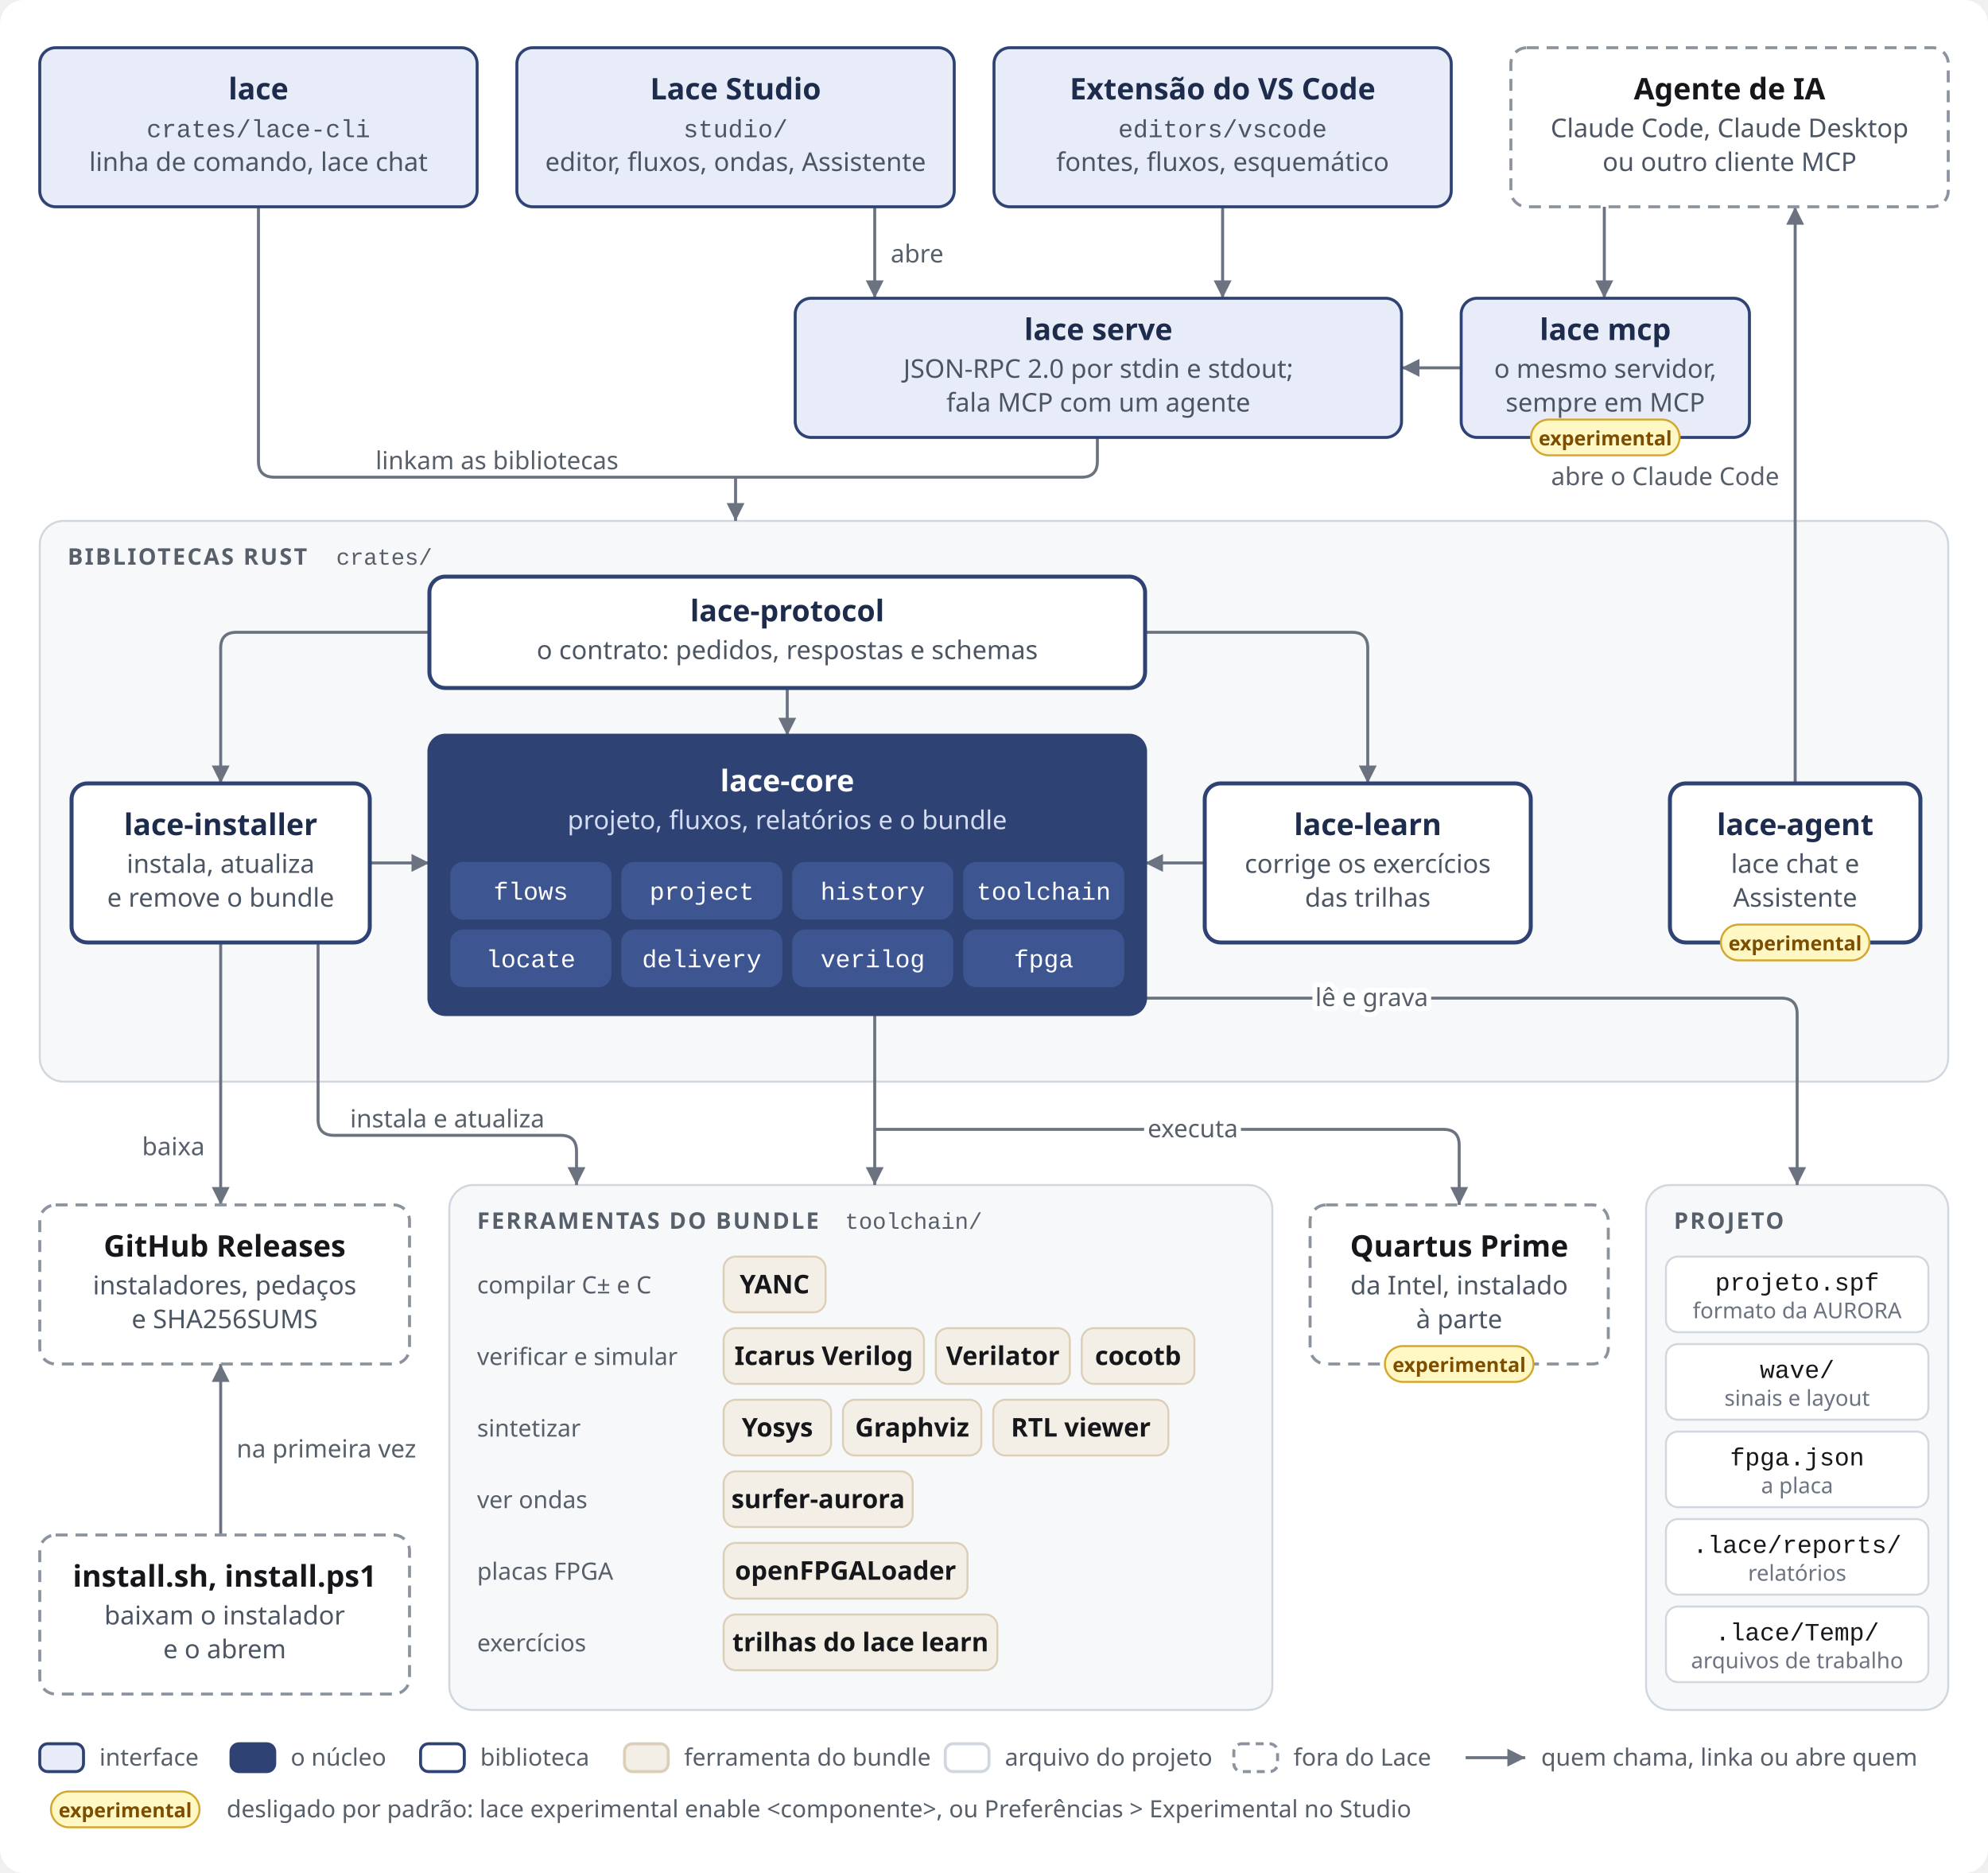
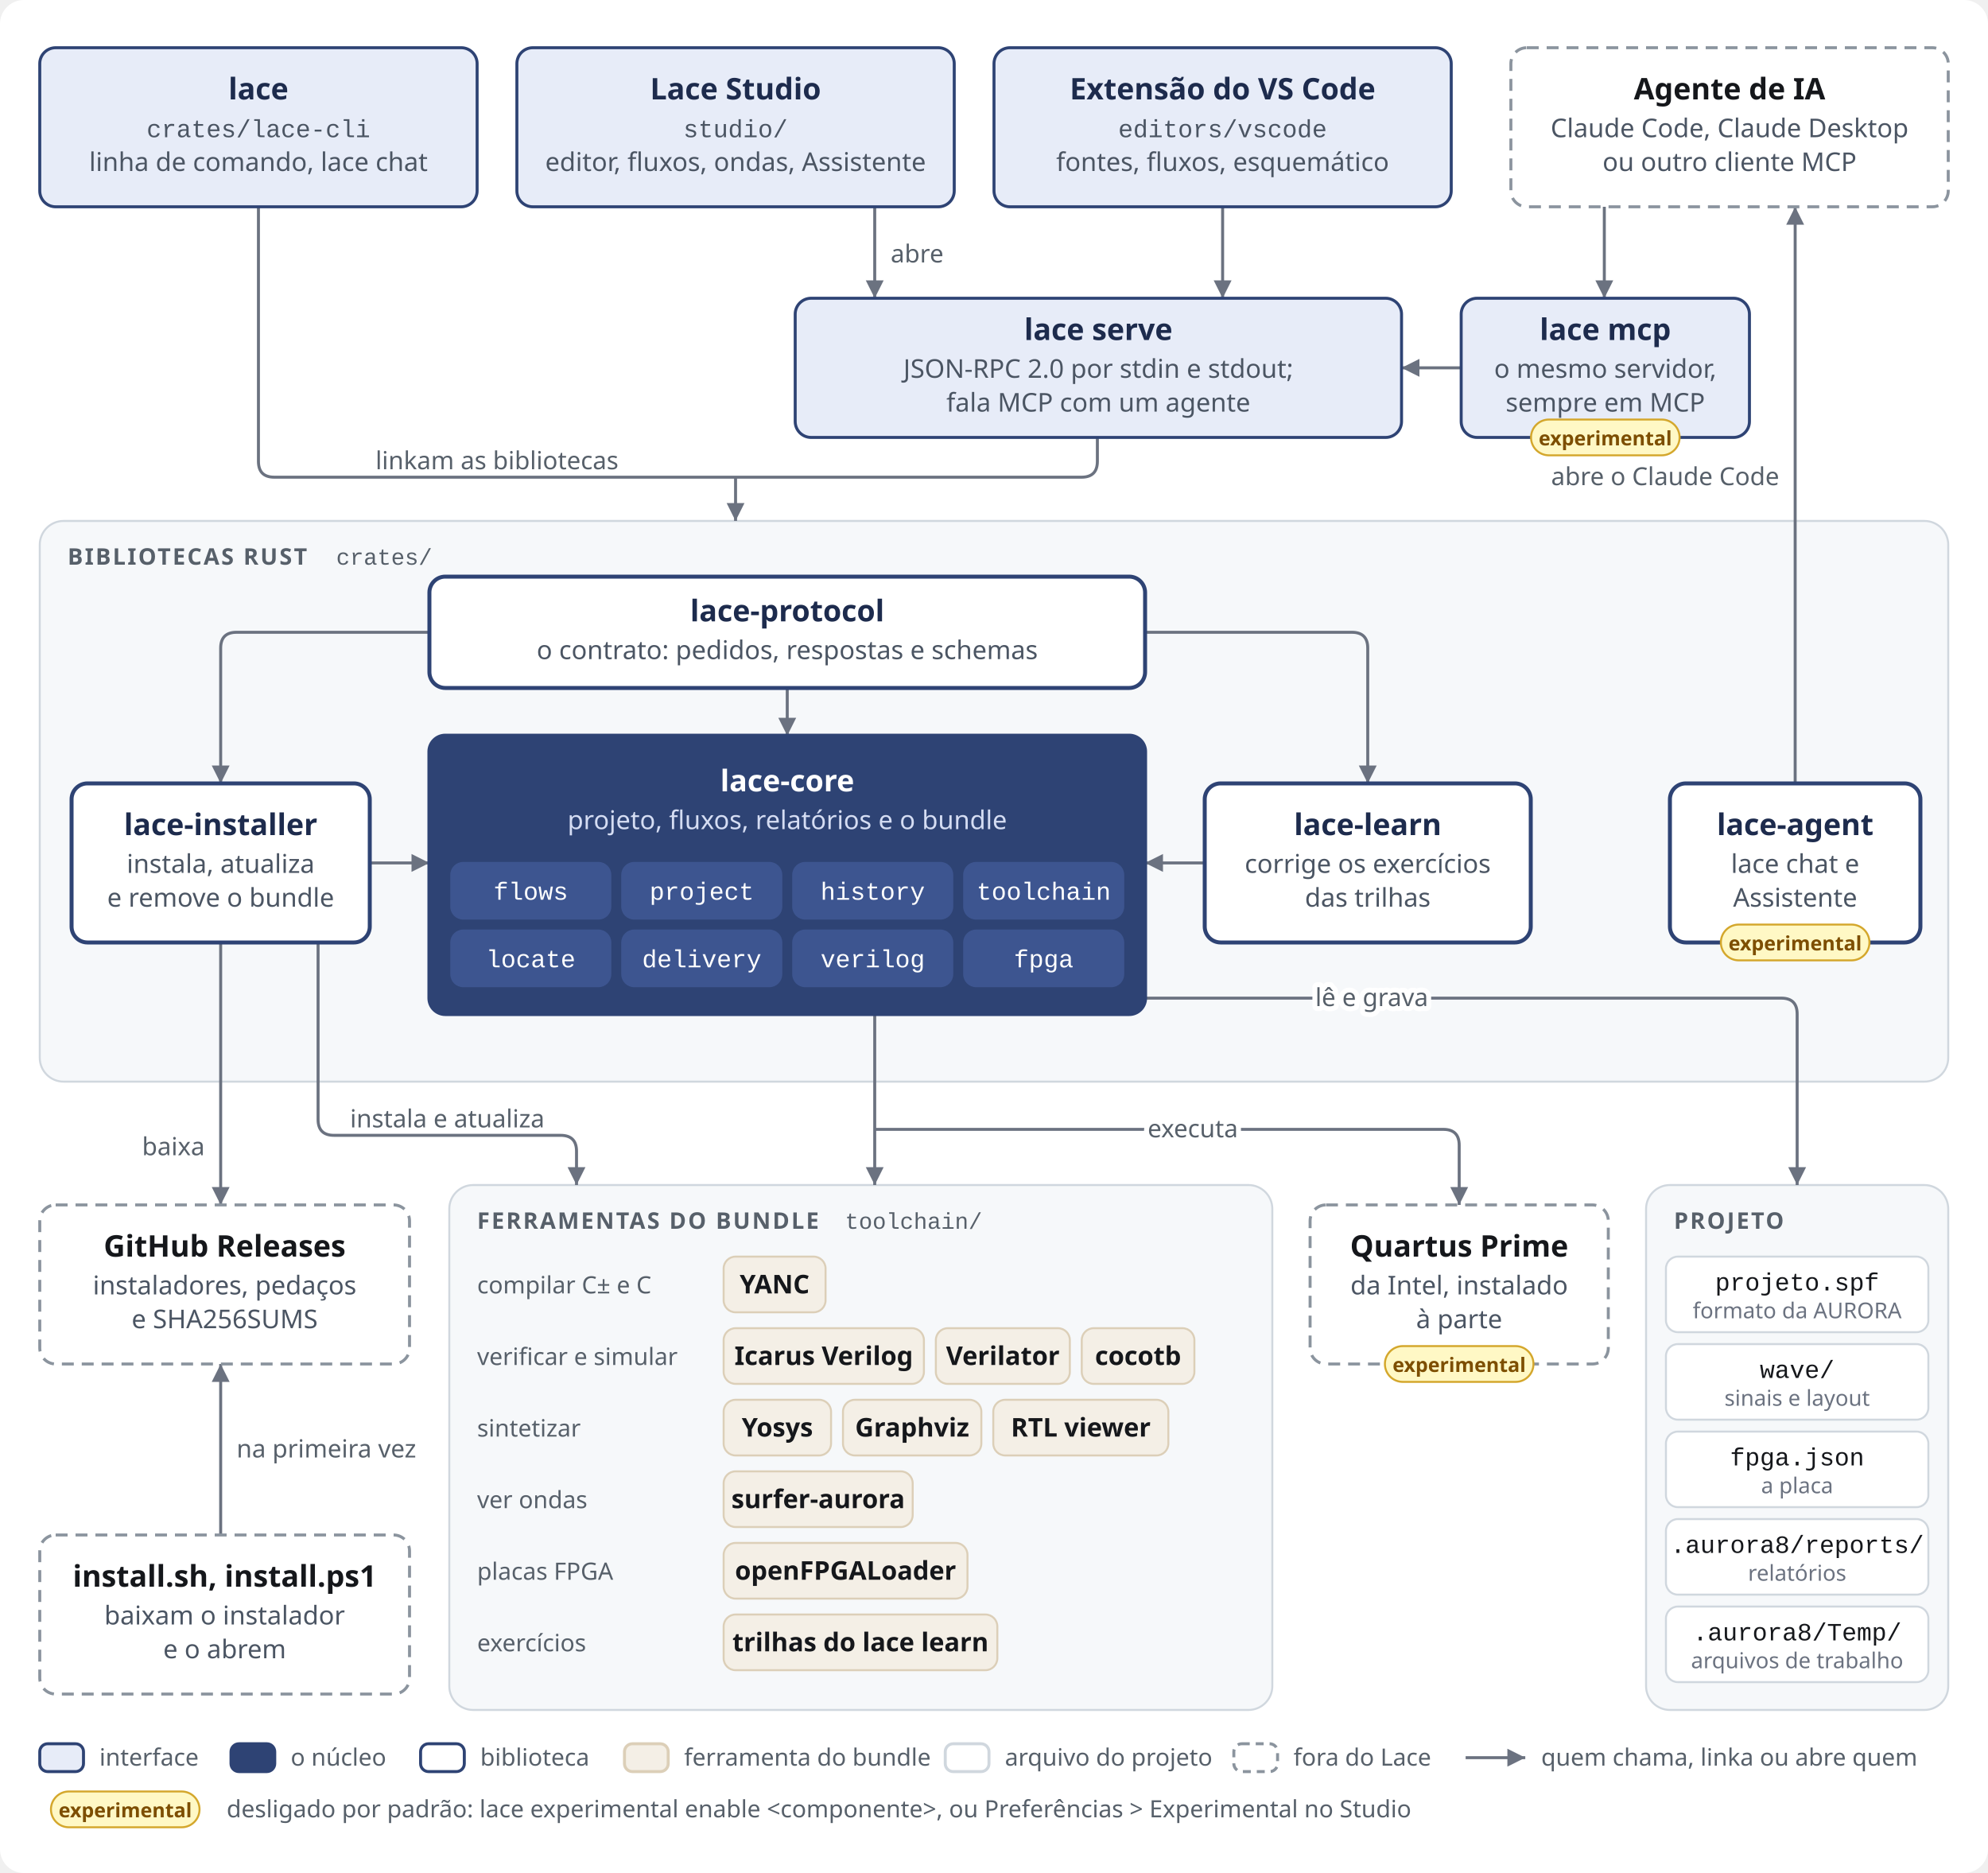
<svg xmlns="http://www.w3.org/2000/svg" width="1000" height="942" viewBox="0 0 1000 942" role="img" aria-labelledby="titulo descricao">
  <defs>
    <marker id="seta" viewBox="0 0 10 10" refX="10" refY="5" markerWidth="9" markerHeight="9" markerUnits="userSpaceOnUse" orient="auto">
      <path d="M0,0 L10,5 L0,10 z" fill="#6b7280" />
    </marker>
  </defs>
  <rect width="1000" height="942" rx="12" fill="#ffffff" />
  <rect x="20" y="262" width="960" height="282" rx="12" fill="#f6f8fa" stroke="#d0d7de" />
  <text x="34" y="284" font-size="11.5" font-family="'Segoe UI', -apple-system, BlinkMacSystemFont, 'Noto Sans', Helvetica, Arial, sans-serif" fill="#57606a" text-anchor="start" font-weight="700" letter-spacing="0.08em">BIBLIOTECAS RUST</text>
  <text x="169.112" y="284" font-size="11.5" font-family="'Cascadia Mono', SFMono-Regular, Consolas, 'Liberation Mono', Menlo, monospace" fill="#57606a" text-anchor="start">crates/</text>
  <rect x="226" y="596" width="414" height="264" rx="12" fill="#f6f8fa" stroke="#d0d7de" />
  <text x="240" y="618" font-size="11.5" font-family="'Segoe UI', -apple-system, BlinkMacSystemFont, 'Noto Sans', Helvetica, Arial, sans-serif" fill="#57606a" text-anchor="start" font-weight="700" letter-spacing="0.08em">FERRAMENTAS DO BUNDLE</text>
  <text x="425.059" y="618" font-size="11.5" font-family="'Cascadia Mono', SFMono-Regular, Consolas, 'Liberation Mono', Menlo, monospace" fill="#57606a" text-anchor="start">toolchain/</text>
  <rect x="828" y="596" width="152" height="264" rx="12" fill="#f6f8fa" stroke="#d0d7de" />
  <text x="842" y="618" font-size="11.5" font-family="'Segoe UI', -apple-system, BlinkMacSystemFont, 'Noto Sans', Helvetica, Arial, sans-serif" fill="#57606a" text-anchor="start" font-weight="700" letter-spacing="0.08em">PROJETO</text>
  <path d="M440,104 L440,150" fill="none" stroke="#6b7280" stroke-width="1.5" stroke-linejoin="round" marker-end="url(#seta)" />
  <path d="M615,104 L615,150" fill="none" stroke="#6b7280" stroke-width="1.5" stroke-linejoin="round" marker-end="url(#seta)" />
  <path d="M807,104 L807,150" fill="none" stroke="#6b7280" stroke-width="1.5" stroke-linejoin="round" marker-end="url(#seta)" />
  <path d="M735,185 L705,185" fill="none" stroke="#6b7280" stroke-width="1.5" stroke-linejoin="round" marker-end="url(#seta)" />
  <path d="M130,104 L130,232 Q130,240 138,240 L370,240" fill="none" stroke="#6b7280" stroke-width="1.5" stroke-linejoin="round" />
  <path d="M552,220 L552,232 Q552,240 544,240 L370,240" fill="none" stroke="#6b7280" stroke-width="1.5" stroke-linejoin="round" />
  <path d="M370,240 L370,262" fill="none" stroke="#6b7280" stroke-width="1.5" stroke-linejoin="round" marker-end="url(#seta)" />
  <path d="M186,434 L216,434" fill="none" stroke="#6b7280" stroke-width="1.5" stroke-linejoin="round" marker-end="url(#seta)" />
  <path d="M606,434 L576,434" fill="none" stroke="#6b7280" stroke-width="1.5" stroke-linejoin="round" marker-end="url(#seta)" />
  <path d="M396,346 L396,370" fill="none" stroke="#6b7280" stroke-width="1.5" stroke-linejoin="round" marker-end="url(#seta)" />
  <path d="M216,318 L119,318 Q111,318 111,326 L111,394" fill="none" stroke="#6b7280" stroke-width="1.5" stroke-linejoin="round" marker-end="url(#seta)" />
  <path d="M576,318 L680,318 Q688,318 688,326 L688,394" fill="none" stroke="#6b7280" stroke-width="1.5" stroke-linejoin="round" marker-end="url(#seta)" />
  <path d="M903,394 L903,104" fill="none" stroke="#6b7280" stroke-width="1.5" stroke-linejoin="round" marker-end="url(#seta)" />
  <path d="M111,474 L111,606" fill="none" stroke="#6b7280" stroke-width="1.5" stroke-linejoin="round" marker-end="url(#seta)" />
  <path d="M111,772 L111,686" fill="none" stroke="#6b7280" stroke-width="1.5" stroke-linejoin="round" marker-end="url(#seta)" />
  <path d="M160,474 L160,563 Q160,571 168,571 L282,571 Q290,571 290,579 L290,596" fill="none" stroke="#6b7280" stroke-width="1.5" stroke-linejoin="round" marker-end="url(#seta)" />
  <path d="M440,510 L440,596" fill="none" stroke="#6b7280" stroke-width="1.5" stroke-linejoin="round" marker-end="url(#seta)" />
  <path d="M440,568 L726,568 Q734,568 734,576 L734,606" fill="none" stroke="#6b7280" stroke-width="1.5" stroke-linejoin="round" marker-end="url(#seta)" />
  <path d="M576,502 L896,502 Q904,502 904,510 L904,596" fill="none" stroke="#6b7280" stroke-width="1.5" stroke-linejoin="round" marker-end="url(#seta)" />
  <path d="M737.24,884 L767.24,884" fill="none" stroke="#6b7280" stroke-width="1.5" stroke-linejoin="round" marker-end="url(#seta)" />
  <rect x="20" y="24" width="220" height="80" rx="8" fill="#e7ecf8" stroke="#2e4374" stroke-width="1.5" />
  <text x="130" y="50" font-size="15" font-family="'Segoe UI', -apple-system, BlinkMacSystemFont, 'Noto Sans', Helvetica, Arial, sans-serif" fill="#1d2b4d" text-anchor="middle" font-weight="600">lace</text>
  <text x="130" y="69" font-size="12.5" font-family="'Cascadia Mono', SFMono-Regular, Consolas, 'Liberation Mono', Menlo, monospace" fill="#4b5563" text-anchor="middle">crates/lace-cli</text>
  <text x="130" y="86" font-size="13" font-family="'Segoe UI', -apple-system, BlinkMacSystemFont, 'Noto Sans', Helvetica, Arial, sans-serif" fill="#4b5563" text-anchor="middle">linha de comando, lace chat</text>
  <rect x="260" y="24" width="220" height="80" rx="8" fill="#e7ecf8" stroke="#2e4374" stroke-width="1.5" />
  <text x="370" y="50" font-size="15" font-family="'Segoe UI', -apple-system, BlinkMacSystemFont, 'Noto Sans', Helvetica, Arial, sans-serif" fill="#1d2b4d" text-anchor="middle" font-weight="600">Lace Studio</text>
  <text x="370" y="69" font-size="12.5" font-family="'Cascadia Mono', SFMono-Regular, Consolas, 'Liberation Mono', Menlo, monospace" fill="#4b5563" text-anchor="middle">studio/</text>
  <text x="370" y="86" font-size="13" font-family="'Segoe UI', -apple-system, BlinkMacSystemFont, 'Noto Sans', Helvetica, Arial, sans-serif" fill="#4b5563" text-anchor="middle">editor, fluxos, ondas, Assistente</text>
  <rect x="500" y="24" width="230" height="80" rx="8" fill="#e7ecf8" stroke="#2e4374" stroke-width="1.5" />
  <text x="615" y="50" font-size="15" font-family="'Segoe UI', -apple-system, BlinkMacSystemFont, 'Noto Sans', Helvetica, Arial, sans-serif" fill="#1d2b4d" text-anchor="middle" font-weight="600">Extensão do VS Code</text>
  <text x="615" y="69" font-size="12.5" font-family="'Cascadia Mono', SFMono-Regular, Consolas, 'Liberation Mono', Menlo, monospace" fill="#4b5563" text-anchor="middle">editors/vscode</text>
  <text x="615" y="86" font-size="13" font-family="'Segoe UI', -apple-system, BlinkMacSystemFont, 'Noto Sans', Helvetica, Arial, sans-serif" fill="#4b5563" text-anchor="middle">fontes, fluxos, esquemático</text>
  <rect x="760" y="24" width="220" height="80" rx="8" fill="#ffffff" stroke="#8b949e" stroke-width="1.5" stroke-dasharray="6 4" />
  <text x="870" y="50" font-size="15" font-family="'Segoe UI', -apple-system, BlinkMacSystemFont, 'Noto Sans', Helvetica, Arial, sans-serif" fill="#15171b" text-anchor="middle" font-weight="600">Agente de IA</text>
  <text x="870" y="69" font-size="13" font-family="'Segoe UI', -apple-system, BlinkMacSystemFont, 'Noto Sans', Helvetica, Arial, sans-serif" fill="#4b5563" text-anchor="middle">Claude Code, Claude Desktop</text>
  <text x="870" y="86" font-size="13" font-family="'Segoe UI', -apple-system, BlinkMacSystemFont, 'Noto Sans', Helvetica, Arial, sans-serif" fill="#4b5563" text-anchor="middle">ou outro cliente MCP</text>
  <rect x="400" y="150" width="305" height="70" rx="8" fill="#e7ecf8" stroke="#2e4374" stroke-width="1.5" />
  <text x="552.5" y="171" font-size="15" font-family="'Segoe UI', -apple-system, BlinkMacSystemFont, 'Noto Sans', Helvetica, Arial, sans-serif" fill="#1d2b4d" text-anchor="middle" font-weight="600">lace serve</text>
  <text x="552.5" y="190" font-size="13" font-family="'Segoe UI', -apple-system, BlinkMacSystemFont, 'Noto Sans', Helvetica, Arial, sans-serif" fill="#4b5563" text-anchor="middle">JSON-RPC 2.0 por stdin e stdout;</text>
  <text x="552.5" y="207" font-size="13" font-family="'Segoe UI', -apple-system, BlinkMacSystemFont, 'Noto Sans', Helvetica, Arial, sans-serif" fill="#4b5563" text-anchor="middle">fala MCP com um agente</text>
  <rect x="735" y="150" width="145" height="70" rx="8" fill="#e7ecf8" stroke="#2e4374" stroke-width="1.5" />
  <text x="807.5" y="171" font-size="15" font-family="'Segoe UI', -apple-system, BlinkMacSystemFont, 'Noto Sans', Helvetica, Arial, sans-serif" fill="#1d2b4d" text-anchor="middle" font-weight="600">lace mcp</text>
  <text x="807.5" y="190" font-size="13" font-family="'Segoe UI', -apple-system, BlinkMacSystemFont, 'Noto Sans', Helvetica, Arial, sans-serif" fill="#4b5563" text-anchor="middle">o mesmo servidor,</text>
  <text x="807.5" y="207" font-size="13" font-family="'Segoe UI', -apple-system, BlinkMacSystemFont, 'Noto Sans', Helvetica, Arial, sans-serif" fill="#4b5563" text-anchor="middle">sempre em MCP</text>
  <rect x="770.131" y="211" width="74.738" height="18" rx="9" fill="#fff8c5" stroke="#d4a72c" />
  <text x="807.5" y="224" font-size="10" font-family="'Segoe UI', -apple-system, BlinkMacSystemFont, 'Noto Sans', Helvetica, Arial, sans-serif" fill="#7d4e00" text-anchor="middle" font-weight="600">experimental</text>
  <rect x="216" y="290" width="360" height="56" rx="8" fill="#ffffff" stroke="#2e4374" stroke-width="2" />
  <text x="396" y="312.5" font-size="15" font-family="'Segoe UI', -apple-system, BlinkMacSystemFont, 'Noto Sans', Helvetica, Arial, sans-serif" fill="#1d2b4d" text-anchor="middle" font-weight="600">lace-protocol</text>
  <text x="396" y="331.5" font-size="13" font-family="'Segoe UI', -apple-system, BlinkMacSystemFont, 'Noto Sans', Helvetica, Arial, sans-serif" fill="#4b5563" text-anchor="middle">o contrato: pedidos, respostas e schemas</text>
  <rect x="36" y="394" width="150" height="80" rx="8" fill="#ffffff" stroke="#2e4374" stroke-width="2" />
  <text x="111" y="420" font-size="15" font-family="'Segoe UI', -apple-system, BlinkMacSystemFont, 'Noto Sans', Helvetica, Arial, sans-serif" fill="#1d2b4d" text-anchor="middle" font-weight="600">lace-installer</text>
  <text x="111" y="439" font-size="13" font-family="'Segoe UI', -apple-system, BlinkMacSystemFont, 'Noto Sans', Helvetica, Arial, sans-serif" fill="#4b5563" text-anchor="middle">instala, atualiza</text>
  <text x="111" y="456" font-size="13" font-family="'Segoe UI', -apple-system, BlinkMacSystemFont, 'Noto Sans', Helvetica, Arial, sans-serif" fill="#4b5563" text-anchor="middle">e remove o bundle</text>
  <rect x="216" y="370" width="360" height="140" rx="8" fill="#2e4374" stroke="#2e4374" stroke-width="2" />
  <text x="396" y="398" font-size="15" font-family="'Segoe UI', -apple-system, BlinkMacSystemFont, 'Noto Sans', Helvetica, Arial, sans-serif" fill="#ffffff" text-anchor="middle" font-weight="600">lace-core</text>
  <text x="396" y="417" font-size="13" font-family="'Segoe UI', -apple-system, BlinkMacSystemFont, 'Noto Sans', Helvetica, Arial, sans-serif" fill="#d5ddf3" text-anchor="middle">projeto, fluxos, relatórios e o bundle</text>
  <rect x="227" y="434" width="80" height="28" rx="6" fill="#3d5590" stroke="#3d5590" />
  <text x="267" y="452.5" font-size="12.5" font-family="'Cascadia Mono', SFMono-Regular, Consolas, 'Liberation Mono', Menlo, monospace" fill="#ffffff" text-anchor="middle">flows</text>
  <rect x="313" y="434" width="80" height="28" rx="6" fill="#3d5590" stroke="#3d5590" />
  <text x="353" y="452.5" font-size="12.5" font-family="'Cascadia Mono', SFMono-Regular, Consolas, 'Liberation Mono', Menlo, monospace" fill="#ffffff" text-anchor="middle">project</text>
  <rect x="399" y="434" width="80" height="28" rx="6" fill="#3d5590" stroke="#3d5590" />
  <text x="439" y="452.5" font-size="12.5" font-family="'Cascadia Mono', SFMono-Regular, Consolas, 'Liberation Mono', Menlo, monospace" fill="#ffffff" text-anchor="middle">history</text>
  <rect x="485" y="434" width="80" height="28" rx="6" fill="#3d5590" stroke="#3d5590" />
  <text x="525" y="452.5" font-size="12.5" font-family="'Cascadia Mono', SFMono-Regular, Consolas, 'Liberation Mono', Menlo, monospace" fill="#ffffff" text-anchor="middle">toolchain</text>
  <rect x="227" y="468" width="80" height="28" rx="6" fill="#3d5590" stroke="#3d5590" />
  <text x="267" y="486.5" font-size="12.5" font-family="'Cascadia Mono', SFMono-Regular, Consolas, 'Liberation Mono', Menlo, monospace" fill="#ffffff" text-anchor="middle">locate</text>
  <rect x="313" y="468" width="80" height="28" rx="6" fill="#3d5590" stroke="#3d5590" />
  <text x="353" y="486.5" font-size="12.5" font-family="'Cascadia Mono', SFMono-Regular, Consolas, 'Liberation Mono', Menlo, monospace" fill="#ffffff" text-anchor="middle">delivery</text>
  <rect x="399" y="468" width="80" height="28" rx="6" fill="#3d5590" stroke="#3d5590" />
  <text x="439" y="486.5" font-size="12.5" font-family="'Cascadia Mono', SFMono-Regular, Consolas, 'Liberation Mono', Menlo, monospace" fill="#ffffff" text-anchor="middle">verilog</text>
  <rect x="485" y="468" width="80" height="28" rx="6" fill="#3d5590" stroke="#3d5590" />
  <text x="525" y="486.5" font-size="12.5" font-family="'Cascadia Mono', SFMono-Regular, Consolas, 'Liberation Mono', Menlo, monospace" fill="#ffffff" text-anchor="middle">fpga</text>
  <rect x="606" y="394" width="164" height="80" rx="8" fill="#ffffff" stroke="#2e4374" stroke-width="2" />
  <text x="688" y="420" font-size="15" font-family="'Segoe UI', -apple-system, BlinkMacSystemFont, 'Noto Sans', Helvetica, Arial, sans-serif" fill="#1d2b4d" text-anchor="middle" font-weight="600">lace-learn</text>
  <text x="688" y="439" font-size="13" font-family="'Segoe UI', -apple-system, BlinkMacSystemFont, 'Noto Sans', Helvetica, Arial, sans-serif" fill="#4b5563" text-anchor="middle">corrige os exercícios</text>
  <text x="688" y="456" font-size="13" font-family="'Segoe UI', -apple-system, BlinkMacSystemFont, 'Noto Sans', Helvetica, Arial, sans-serif" fill="#4b5563" text-anchor="middle">das trilhas</text>
  <rect x="840" y="394" width="126" height="80" rx="8" fill="#ffffff" stroke="#2e4374" stroke-width="2" />
  <text x="903" y="420" font-size="15" font-family="'Segoe UI', -apple-system, BlinkMacSystemFont, 'Noto Sans', Helvetica, Arial, sans-serif" fill="#1d2b4d" text-anchor="middle" font-weight="600">lace-agent</text>
  <text x="903" y="439" font-size="13" font-family="'Segoe UI', -apple-system, BlinkMacSystemFont, 'Noto Sans', Helvetica, Arial, sans-serif" fill="#4b5563" text-anchor="middle">lace chat e</text>
  <text x="903" y="456" font-size="13" font-family="'Segoe UI', -apple-system, BlinkMacSystemFont, 'Noto Sans', Helvetica, Arial, sans-serif" fill="#4b5563" text-anchor="middle">Assistente</text>
  <rect x="865.631" y="465" width="74.738" height="18" rx="9" fill="#fff8c5" stroke="#d4a72c" />
  <text x="903" y="478" font-size="10" font-family="'Segoe UI', -apple-system, BlinkMacSystemFont, 'Noto Sans', Helvetica, Arial, sans-serif" fill="#7d4e00" text-anchor="middle" font-weight="600">experimental</text>
  <rect x="20" y="606" width="186" height="80" rx="8" fill="#ffffff" stroke="#8b949e" stroke-width="1.5" stroke-dasharray="6 4" />
  <text x="113" y="632" font-size="15" font-family="'Segoe UI', -apple-system, BlinkMacSystemFont, 'Noto Sans', Helvetica, Arial, sans-serif" fill="#15171b" text-anchor="middle" font-weight="600">GitHub Releases</text>
  <text x="113" y="651" font-size="13" font-family="'Segoe UI', -apple-system, BlinkMacSystemFont, 'Noto Sans', Helvetica, Arial, sans-serif" fill="#4b5563" text-anchor="middle">instaladores, pedaços</text>
  <text x="113" y="668" font-size="13" font-family="'Segoe UI', -apple-system, BlinkMacSystemFont, 'Noto Sans', Helvetica, Arial, sans-serif" fill="#4b5563" text-anchor="middle">e SHA256SUMS</text>
  <rect x="20" y="772" width="186" height="80" rx="8" fill="#ffffff" stroke="#8b949e" stroke-width="1.5" stroke-dasharray="6 4" />
  <text x="113" y="798" font-size="15" font-family="'Segoe UI', -apple-system, BlinkMacSystemFont, 'Noto Sans', Helvetica, Arial, sans-serif" fill="#15171b" text-anchor="middle" font-weight="600">install.sh, install.ps1</text>
  <text x="113" y="817" font-size="13" font-family="'Segoe UI', -apple-system, BlinkMacSystemFont, 'Noto Sans', Helvetica, Arial, sans-serif" fill="#4b5563" text-anchor="middle">baixam o instalador</text>
  <text x="113" y="834" font-size="13" font-family="'Segoe UI', -apple-system, BlinkMacSystemFont, 'Noto Sans', Helvetica, Arial, sans-serif" fill="#4b5563" text-anchor="middle">e o abrem</text>
  <text x="240" y="650.5" font-size="12" font-family="'Segoe UI', -apple-system, BlinkMacSystemFont, 'Noto Sans', Helvetica, Arial, sans-serif" fill="#57606a" text-anchor="start">compilar C± e C</text>
  <rect x="364" y="632" width="51.277" height="28" rx="6" fill="#f4efe6" stroke="#dccfb8" />
  <text x="389.638" y="650.5" font-size="13" font-family="'Segoe UI', -apple-system, BlinkMacSystemFont, 'Noto Sans', Helvetica, Arial, sans-serif" fill="#15171b" text-anchor="middle" font-weight="600">YANC</text>
  <text x="240" y="686.5" font-size="12" font-family="'Segoe UI', -apple-system, BlinkMacSystemFont, 'Noto Sans', Helvetica, Arial, sans-serif" fill="#57606a" text-anchor="start">verificar e simular</text>
  <rect x="364" y="668" width="100.747" height="28" rx="6" fill="#f4efe6" stroke="#dccfb8" />
  <text x="414.374" y="686.5" font-size="13" font-family="'Segoe UI', -apple-system, BlinkMacSystemFont, 'Noto Sans', Helvetica, Arial, sans-serif" fill="#15171b" text-anchor="middle" font-weight="600">Icarus Verilog</text>
  <rect x="470.747" y="668" width="67.399" height="28" rx="6" fill="#f4efe6" stroke="#dccfb8" />
  <text x="504.447" y="686.5" font-size="13" font-family="'Segoe UI', -apple-system, BlinkMacSystemFont, 'Noto Sans', Helvetica, Arial, sans-serif" fill="#15171b" text-anchor="middle" font-weight="600">Verilator</text>
  <rect x="544.146" y="668" width="56.651" height="28" rx="6" fill="#f4efe6" stroke="#dccfb8" />
  <text x="572.472" y="686.5" font-size="13" font-family="'Segoe UI', -apple-system, BlinkMacSystemFont, 'Noto Sans', Helvetica, Arial, sans-serif" fill="#15171b" text-anchor="middle" font-weight="600">cocotb</text>
  <text x="240" y="722.5" font-size="12" font-family="'Segoe UI', -apple-system, BlinkMacSystemFont, 'Noto Sans', Helvetica, Arial, sans-serif" fill="#57606a" text-anchor="start">sintetizar</text>
  <rect x="364" y="704" width="54.033" height="28" rx="6" fill="#f4efe6" stroke="#dccfb8" />
  <text x="391.016" y="722.5" font-size="13" font-family="'Segoe UI', -apple-system, BlinkMacSystemFont, 'Noto Sans', Helvetica, Arial, sans-serif" fill="#15171b" text-anchor="middle" font-weight="600">Yosys</text>
  <rect x="424.033" y="704" width="69.604" height="28" rx="6" fill="#f4efe6" stroke="#dccfb8" />
  <text x="458.835" y="722.5" font-size="13" font-family="'Segoe UI', -apple-system, BlinkMacSystemFont, 'Noto Sans', Helvetica, Arial, sans-serif" fill="#15171b" text-anchor="middle" font-weight="600">Graphviz</text>
  <rect x="499.637" y="704" width="88.069" height="28" rx="6" fill="#f4efe6" stroke="#dccfb8" />
  <text x="543.672" y="722.5" font-size="13" font-family="'Segoe UI', -apple-system, BlinkMacSystemFont, 'Noto Sans', Helvetica, Arial, sans-serif" fill="#15171b" text-anchor="middle" font-weight="600">RTL viewer</text>
  <text x="240" y="758.5" font-size="12" font-family="'Segoe UI', -apple-system, BlinkMacSystemFont, 'Noto Sans', Helvetica, Arial, sans-serif" fill="#57606a" text-anchor="start">ver ondas</text>
  <rect x="364" y="740" width="95.097" height="28" rx="6" fill="#f4efe6" stroke="#dccfb8" />
  <text x="411.549" y="758.5" font-size="13" font-family="'Segoe UI', -apple-system, BlinkMacSystemFont, 'Noto Sans', Helvetica, Arial, sans-serif" fill="#15171b" text-anchor="middle" font-weight="600">surfer-aurora</text>
  <text x="240" y="794.5" font-size="12" font-family="'Segoe UI', -apple-system, BlinkMacSystemFont, 'Noto Sans', Helvetica, Arial, sans-serif" fill="#57606a" text-anchor="start">placas FPGA</text>
  <rect x="364" y="776" width="122.657" height="28" rx="6" fill="#f4efe6" stroke="#dccfb8" />
  <text x="425.329" y="794.5" font-size="13" font-family="'Segoe UI', -apple-system, BlinkMacSystemFont, 'Noto Sans', Helvetica, Arial, sans-serif" fill="#15171b" text-anchor="middle" font-weight="600">openFPGALoader</text>
  <text x="240" y="830.5" font-size="12" font-family="'Segoe UI', -apple-system, BlinkMacSystemFont, 'Noto Sans', Helvetica, Arial, sans-serif" fill="#57606a" text-anchor="start">exercícios</text>
  <rect x="364" y="812" width="137.677" height="28" rx="6" fill="#f4efe6" stroke="#dccfb8" />
  <text x="432.839" y="830.5" font-size="13" font-family="'Segoe UI', -apple-system, BlinkMacSystemFont, 'Noto Sans', Helvetica, Arial, sans-serif" fill="#15171b" text-anchor="middle" font-weight="600">trilhas do lace learn</text>
  <rect x="659" y="606" width="150" height="80" rx="8" fill="#ffffff" stroke="#8b949e" stroke-width="1.5" stroke-dasharray="6 4" />
  <text x="734" y="632" font-size="15" font-family="'Segoe UI', -apple-system, BlinkMacSystemFont, 'Noto Sans', Helvetica, Arial, sans-serif" fill="#15171b" text-anchor="middle" font-weight="600">Quartus Prime</text>
  <text x="734" y="651" font-size="13" font-family="'Segoe UI', -apple-system, BlinkMacSystemFont, 'Noto Sans', Helvetica, Arial, sans-serif" fill="#4b5563" text-anchor="middle">da Intel, instalado</text>
  <text x="734" y="668" font-size="13" font-family="'Segoe UI', -apple-system, BlinkMacSystemFont, 'Noto Sans', Helvetica, Arial, sans-serif" fill="#4b5563" text-anchor="middle">à parte</text>
  <rect x="696.631" y="677" width="74.738" height="18" rx="9" fill="#fff8c5" stroke="#d4a72c" />
  <text x="734" y="690" font-size="10" font-family="'Segoe UI', -apple-system, BlinkMacSystemFont, 'Noto Sans', Helvetica, Arial, sans-serif" fill="#7d4e00" text-anchor="middle" font-weight="600">experimental</text>
  <rect x="838" y="632" width="132" height="38" rx="6" fill="#ffffff" stroke="#d0d7de" />
  <text x="904" y="649" font-size="12.5" font-family="'Cascadia Mono', SFMono-Regular, Consolas, 'Liberation Mono', Menlo, monospace" fill="#15171b" text-anchor="middle">projeto.spf</text>
  <text x="904" y="663" font-size="11" font-family="'Segoe UI', -apple-system, BlinkMacSystemFont, 'Noto Sans', Helvetica, Arial, sans-serif" fill="#6b7280" text-anchor="middle">formato da AURORA</text>
  <rect x="838" y="676" width="132" height="38" rx="6" fill="#ffffff" stroke="#d0d7de" />
  <text x="904" y="693" font-size="12.5" font-family="'Cascadia Mono', SFMono-Regular, Consolas, 'Liberation Mono', Menlo, monospace" fill="#15171b" text-anchor="middle">wave/</text>
  <text x="904" y="707" font-size="11" font-family="'Segoe UI', -apple-system, BlinkMacSystemFont, 'Noto Sans', Helvetica, Arial, sans-serif" fill="#6b7280" text-anchor="middle">sinais e layout</text>
  <rect x="838" y="720" width="132" height="38" rx="6" fill="#ffffff" stroke="#d0d7de" />
  <text x="904" y="737" font-size="12.5" font-family="'Cascadia Mono', SFMono-Regular, Consolas, 'Liberation Mono', Menlo, monospace" fill="#15171b" text-anchor="middle">fpga.json</text>
  <text x="904" y="751" font-size="11" font-family="'Segoe UI', -apple-system, BlinkMacSystemFont, 'Noto Sans', Helvetica, Arial, sans-serif" fill="#6b7280" text-anchor="middle">a placa</text>
  <rect x="838" y="764" width="132" height="38" rx="6" fill="#ffffff" stroke="#d0d7de" />
-   <text x="904" y="781" font-size="12.5" font-family="'Cascadia Mono', SFMono-Regular, Consolas, 'Liberation Mono', Menlo, monospace" fill="#15171b" text-anchor="middle">.lace/reports/</text>
+   <text x="904" y="781" font-size="12.5" font-family="'Cascadia Mono', SFMono-Regular, Consolas, 'Liberation Mono', Menlo, monospace" fill="#15171b" text-anchor="middle">.aurora8/reports/</text>
  <text x="904" y="795" font-size="11" font-family="'Segoe UI', -apple-system, BlinkMacSystemFont, 'Noto Sans', Helvetica, Arial, sans-serif" fill="#6b7280" text-anchor="middle">relatórios</text>
  <rect x="838" y="808" width="132" height="38" rx="6" fill="#ffffff" stroke="#d0d7de" />
-   <text x="904" y="825" font-size="12.5" font-family="'Cascadia Mono', SFMono-Regular, Consolas, 'Liberation Mono', Menlo, monospace" fill="#15171b" text-anchor="middle">.lace/Temp/</text>
+   <text x="904" y="825" font-size="12.5" font-family="'Cascadia Mono', SFMono-Regular, Consolas, 'Liberation Mono', Menlo, monospace" fill="#15171b" text-anchor="middle">.aurora8/Temp/</text>
  <text x="904" y="839" font-size="11" font-family="'Segoe UI', -apple-system, BlinkMacSystemFont, 'Noto Sans', Helvetica, Arial, sans-serif" fill="#6b7280" text-anchor="middle">arquivos de trabalho</text>
  <rect x="20" y="877" width="22" height="14" rx="4" fill="#e7ecf8" stroke="#2e4374" stroke-width="1.5" />
  <text x="50" y="888" font-size="12" font-family="'Segoe UI', -apple-system, BlinkMacSystemFont, 'Noto Sans', Helvetica, Arial, sans-serif" fill="#57606a" text-anchor="start">interface</text>
  <rect x="116.2" y="877" width="22" height="14" rx="4" fill="#2e4374" stroke="#2e4374" stroke-width="1.5" />
  <text x="146.2" y="888" font-size="12" font-family="'Segoe UI', -apple-system, BlinkMacSystemFont, 'Noto Sans', Helvetica, Arial, sans-serif" fill="#57606a" text-anchor="start">o núcleo</text>
  <rect x="211.56" y="877" width="22" height="14" rx="4" fill="#ffffff" stroke="#2e4374" stroke-width="1.5" />
  <text x="241.56" y="888" font-size="12" font-family="'Segoe UI', -apple-system, BlinkMacSystemFont, 'Noto Sans', Helvetica, Arial, sans-serif" fill="#57606a" text-anchor="start">biblioteca</text>
  <rect x="314.12" y="877" width="22" height="14" rx="4" fill="#f4efe6" stroke="#dccfb8" stroke-width="1.5" />
  <text x="344.12" y="888" font-size="12" font-family="'Segoe UI', -apple-system, BlinkMacSystemFont, 'Noto Sans', Helvetica, Arial, sans-serif" fill="#57606a" text-anchor="start">ferramenta do bundle</text>
  <rect x="475.48" y="877" width="22" height="14" rx="4" fill="#ffffff" stroke="#d0d7de" stroke-width="1.5" />
  <text x="505.48" y="888" font-size="12" font-family="'Segoe UI', -apple-system, BlinkMacSystemFont, 'Noto Sans', Helvetica, Arial, sans-serif" fill="#57606a" text-anchor="start">arquivo do projeto</text>
  <rect x="620.64" y="877" width="22" height="14" rx="4" fill="#ffffff" stroke="#8b949e" stroke-width="1.5" stroke-dasharray="4 3" />
  <text x="650.64" y="888" font-size="12" font-family="'Segoe UI', -apple-system, BlinkMacSystemFont, 'Noto Sans', Helvetica, Arial, sans-serif" fill="#57606a" text-anchor="start">fora do Lace</text>
  <text x="775.24" y="888" font-size="12" font-family="'Segoe UI', -apple-system, BlinkMacSystemFont, 'Noto Sans', Helvetica, Arial, sans-serif" fill="#57606a" text-anchor="start">quem chama, linka ou abre quem</text>
  <rect x="25.631" y="901" width="74.738" height="18" rx="9" fill="#fff8c5" stroke="#d4a72c" />
  <text x="63" y="914" font-size="10" font-family="'Segoe UI', -apple-system, BlinkMacSystemFont, 'Noto Sans', Helvetica, Arial, sans-serif" fill="#7d4e00" text-anchor="middle" font-weight="600">experimental</text>
  <text x="114" y="914" font-size="12" font-family="'Segoe UI', -apple-system, BlinkMacSystemFont, 'Noto Sans', Helvetica, Arial, sans-serif" fill="#57606a" text-anchor="start">desligado por padrão: lace experimental enable &lt;componente&gt;, ou Preferências &gt; Experimental no Studio</text>
  <text x="448" y="132" font-size="12.5" font-family="'Segoe UI', -apple-system, BlinkMacSystemFont, 'Noto Sans', Helvetica, Arial, sans-serif" fill="#57606a" text-anchor="start" stroke="#ffffff" stroke-width="5" stroke-linejoin="round" paint-order="stroke">abre</text>
  <text x="250" y="236" font-size="12.5" font-family="'Segoe UI', -apple-system, BlinkMacSystemFont, 'Noto Sans', Helvetica, Arial, sans-serif" fill="#57606a" text-anchor="middle" stroke="#ffffff" stroke-width="5" stroke-linejoin="round" paint-order="stroke">linkam as bibliotecas</text>
  <text x="895" y="244" font-size="12.5" font-family="'Segoe UI', -apple-system, BlinkMacSystemFont, 'Noto Sans', Helvetica, Arial, sans-serif" fill="#57606a" text-anchor="end" stroke="#ffffff" stroke-width="5" stroke-linejoin="round" paint-order="stroke">abre o Claude Code</text>
  <text x="103" y="581" font-size="12.5" font-family="'Segoe UI', -apple-system, BlinkMacSystemFont, 'Noto Sans', Helvetica, Arial, sans-serif" fill="#57606a" text-anchor="end" stroke="#ffffff" stroke-width="5" stroke-linejoin="round" paint-order="stroke">baixa</text>
  <text x="119" y="733" font-size="12.5" font-family="'Segoe UI', -apple-system, BlinkMacSystemFont, 'Noto Sans', Helvetica, Arial, sans-serif" fill="#57606a" text-anchor="start" stroke="#ffffff" stroke-width="5" stroke-linejoin="round" paint-order="stroke">na primeira vez</text>
  <text x="225" y="567" font-size="12.5" font-family="'Segoe UI', -apple-system, BlinkMacSystemFont, 'Noto Sans', Helvetica, Arial, sans-serif" fill="#57606a" text-anchor="middle" stroke="#ffffff" stroke-width="5" stroke-linejoin="round" paint-order="stroke">instala e atualiza</text>
  <text x="600" y="572" font-size="12.5" font-family="'Segoe UI', -apple-system, BlinkMacSystemFont, 'Noto Sans', Helvetica, Arial, sans-serif" fill="#57606a" text-anchor="middle" stroke="#ffffff" stroke-width="5" stroke-linejoin="round" paint-order="stroke">executa</text>
  <text x="690" y="506" font-size="12.5" font-family="'Segoe UI', -apple-system, BlinkMacSystemFont, 'Noto Sans', Helvetica, Arial, sans-serif" fill="#57606a" text-anchor="middle" stroke="#ffffff" stroke-width="5" stroke-linejoin="round" paint-order="stroke">lê e grava</text>
</svg>
